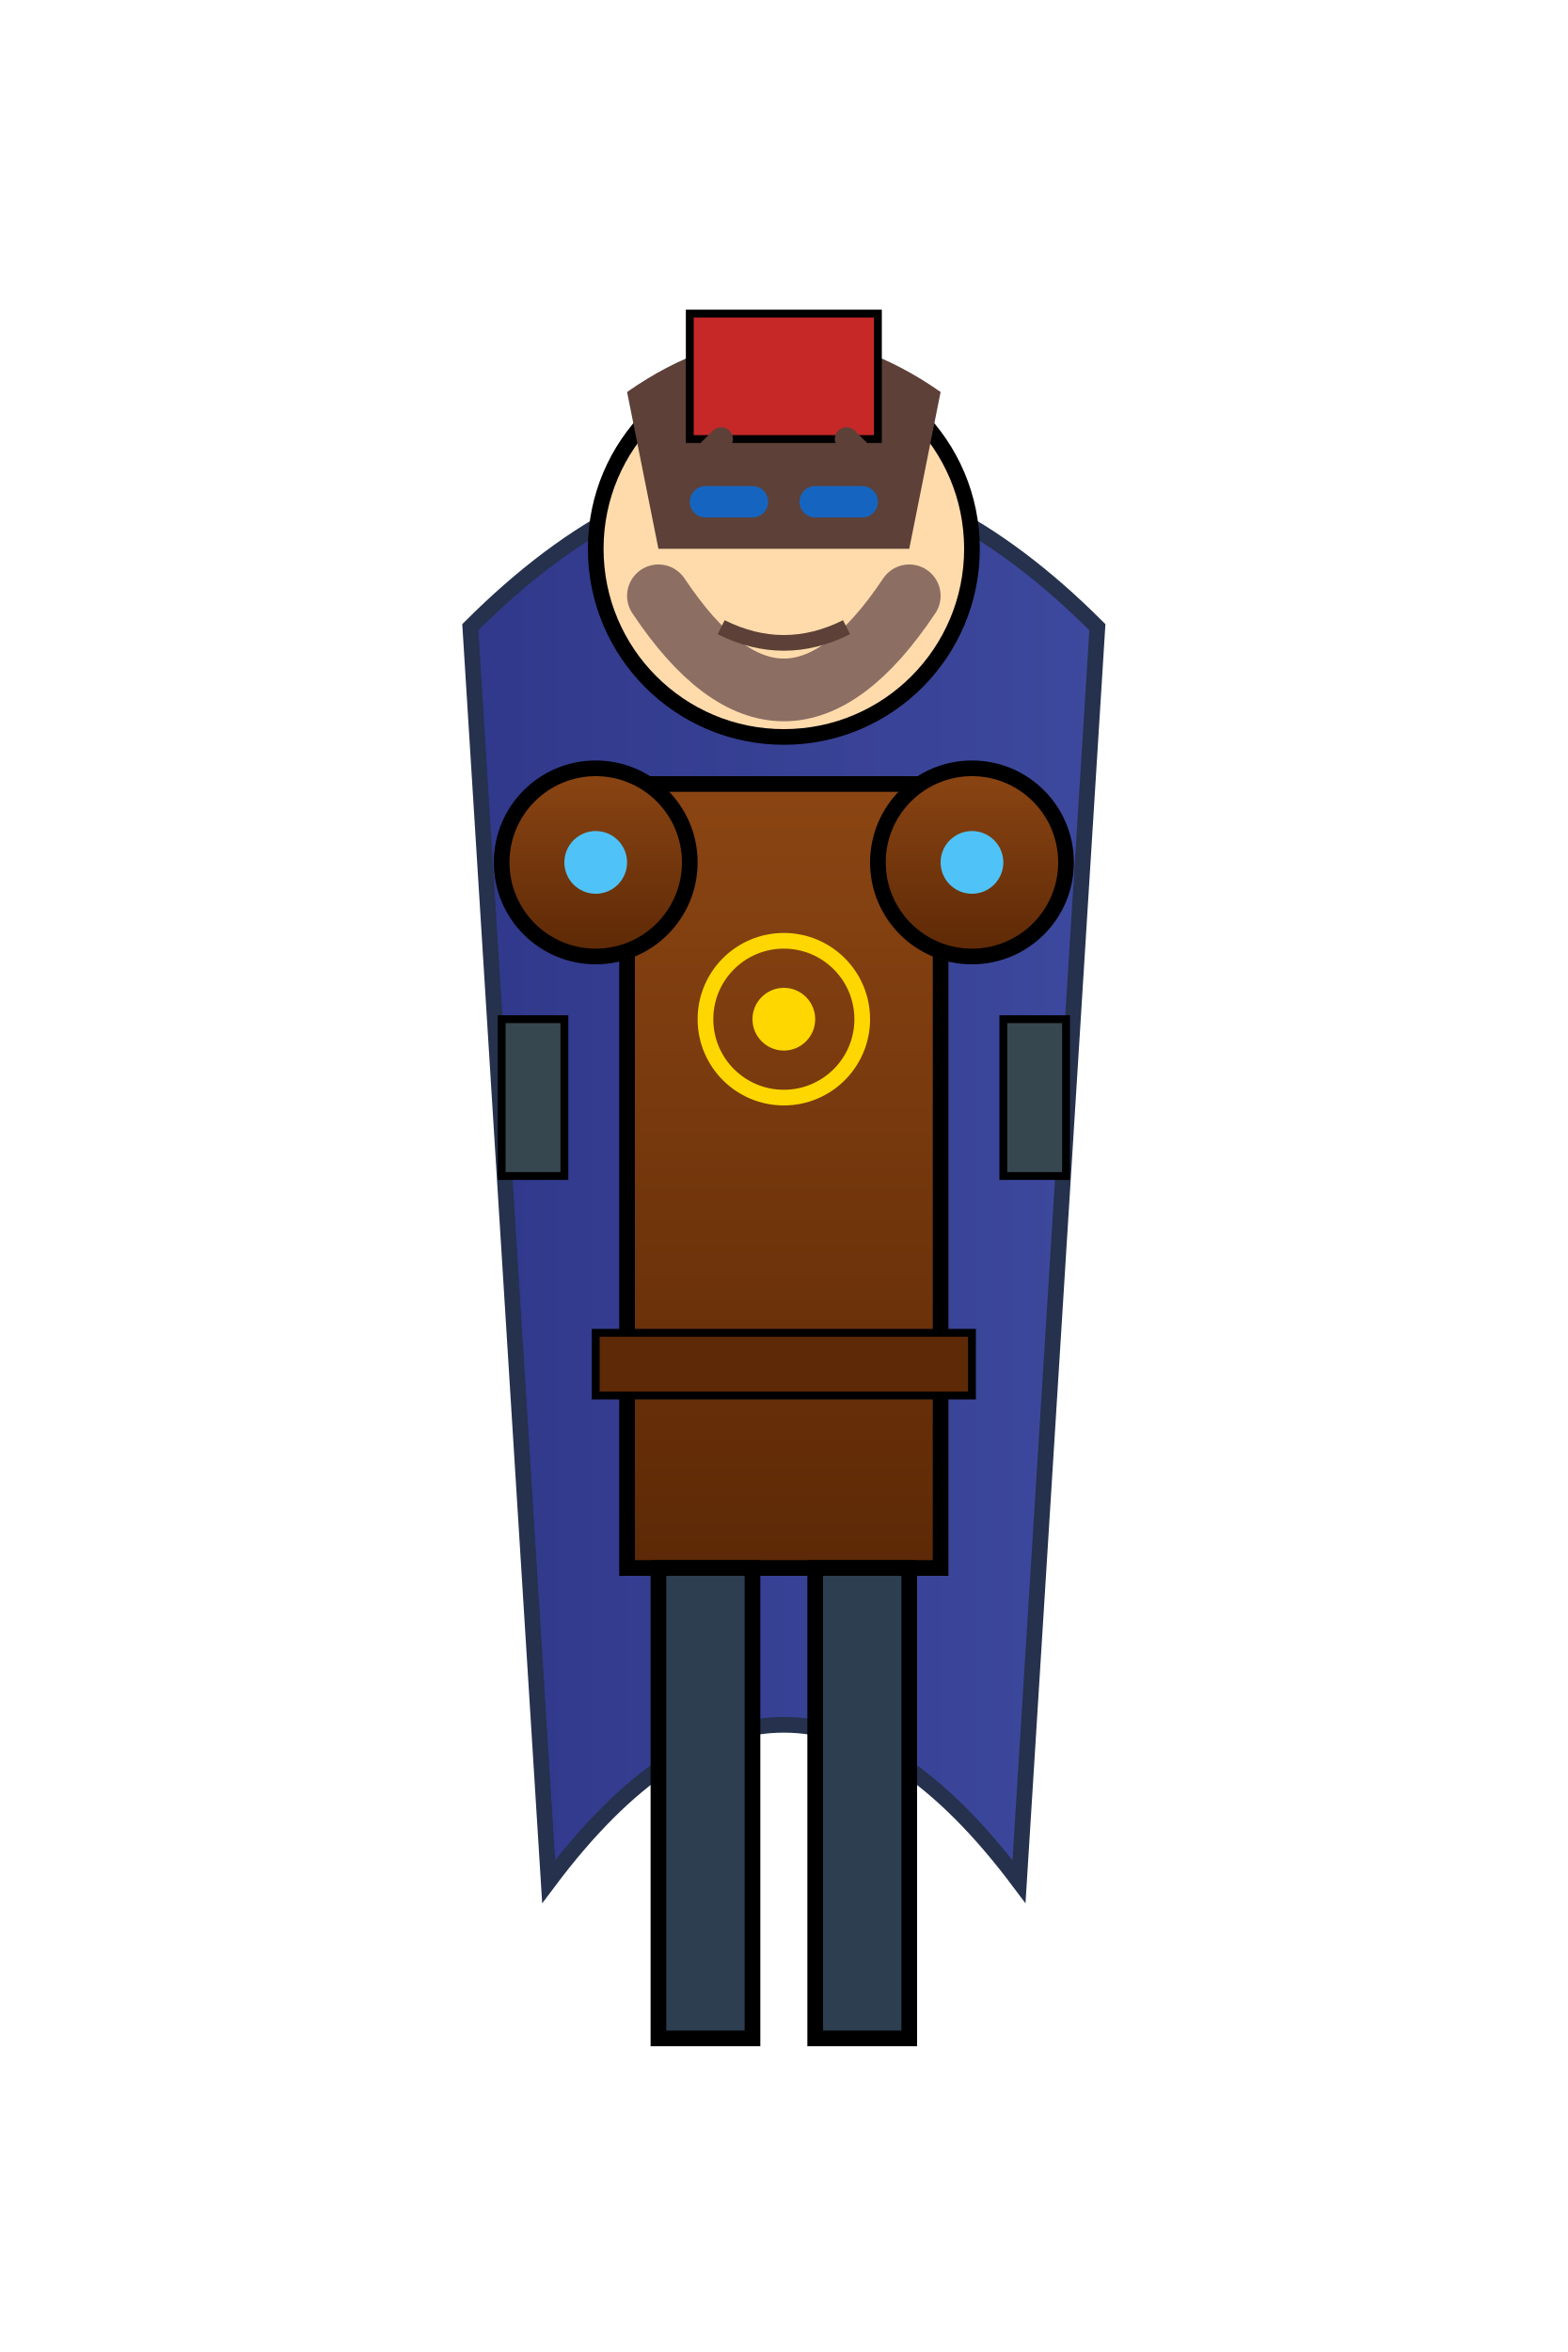
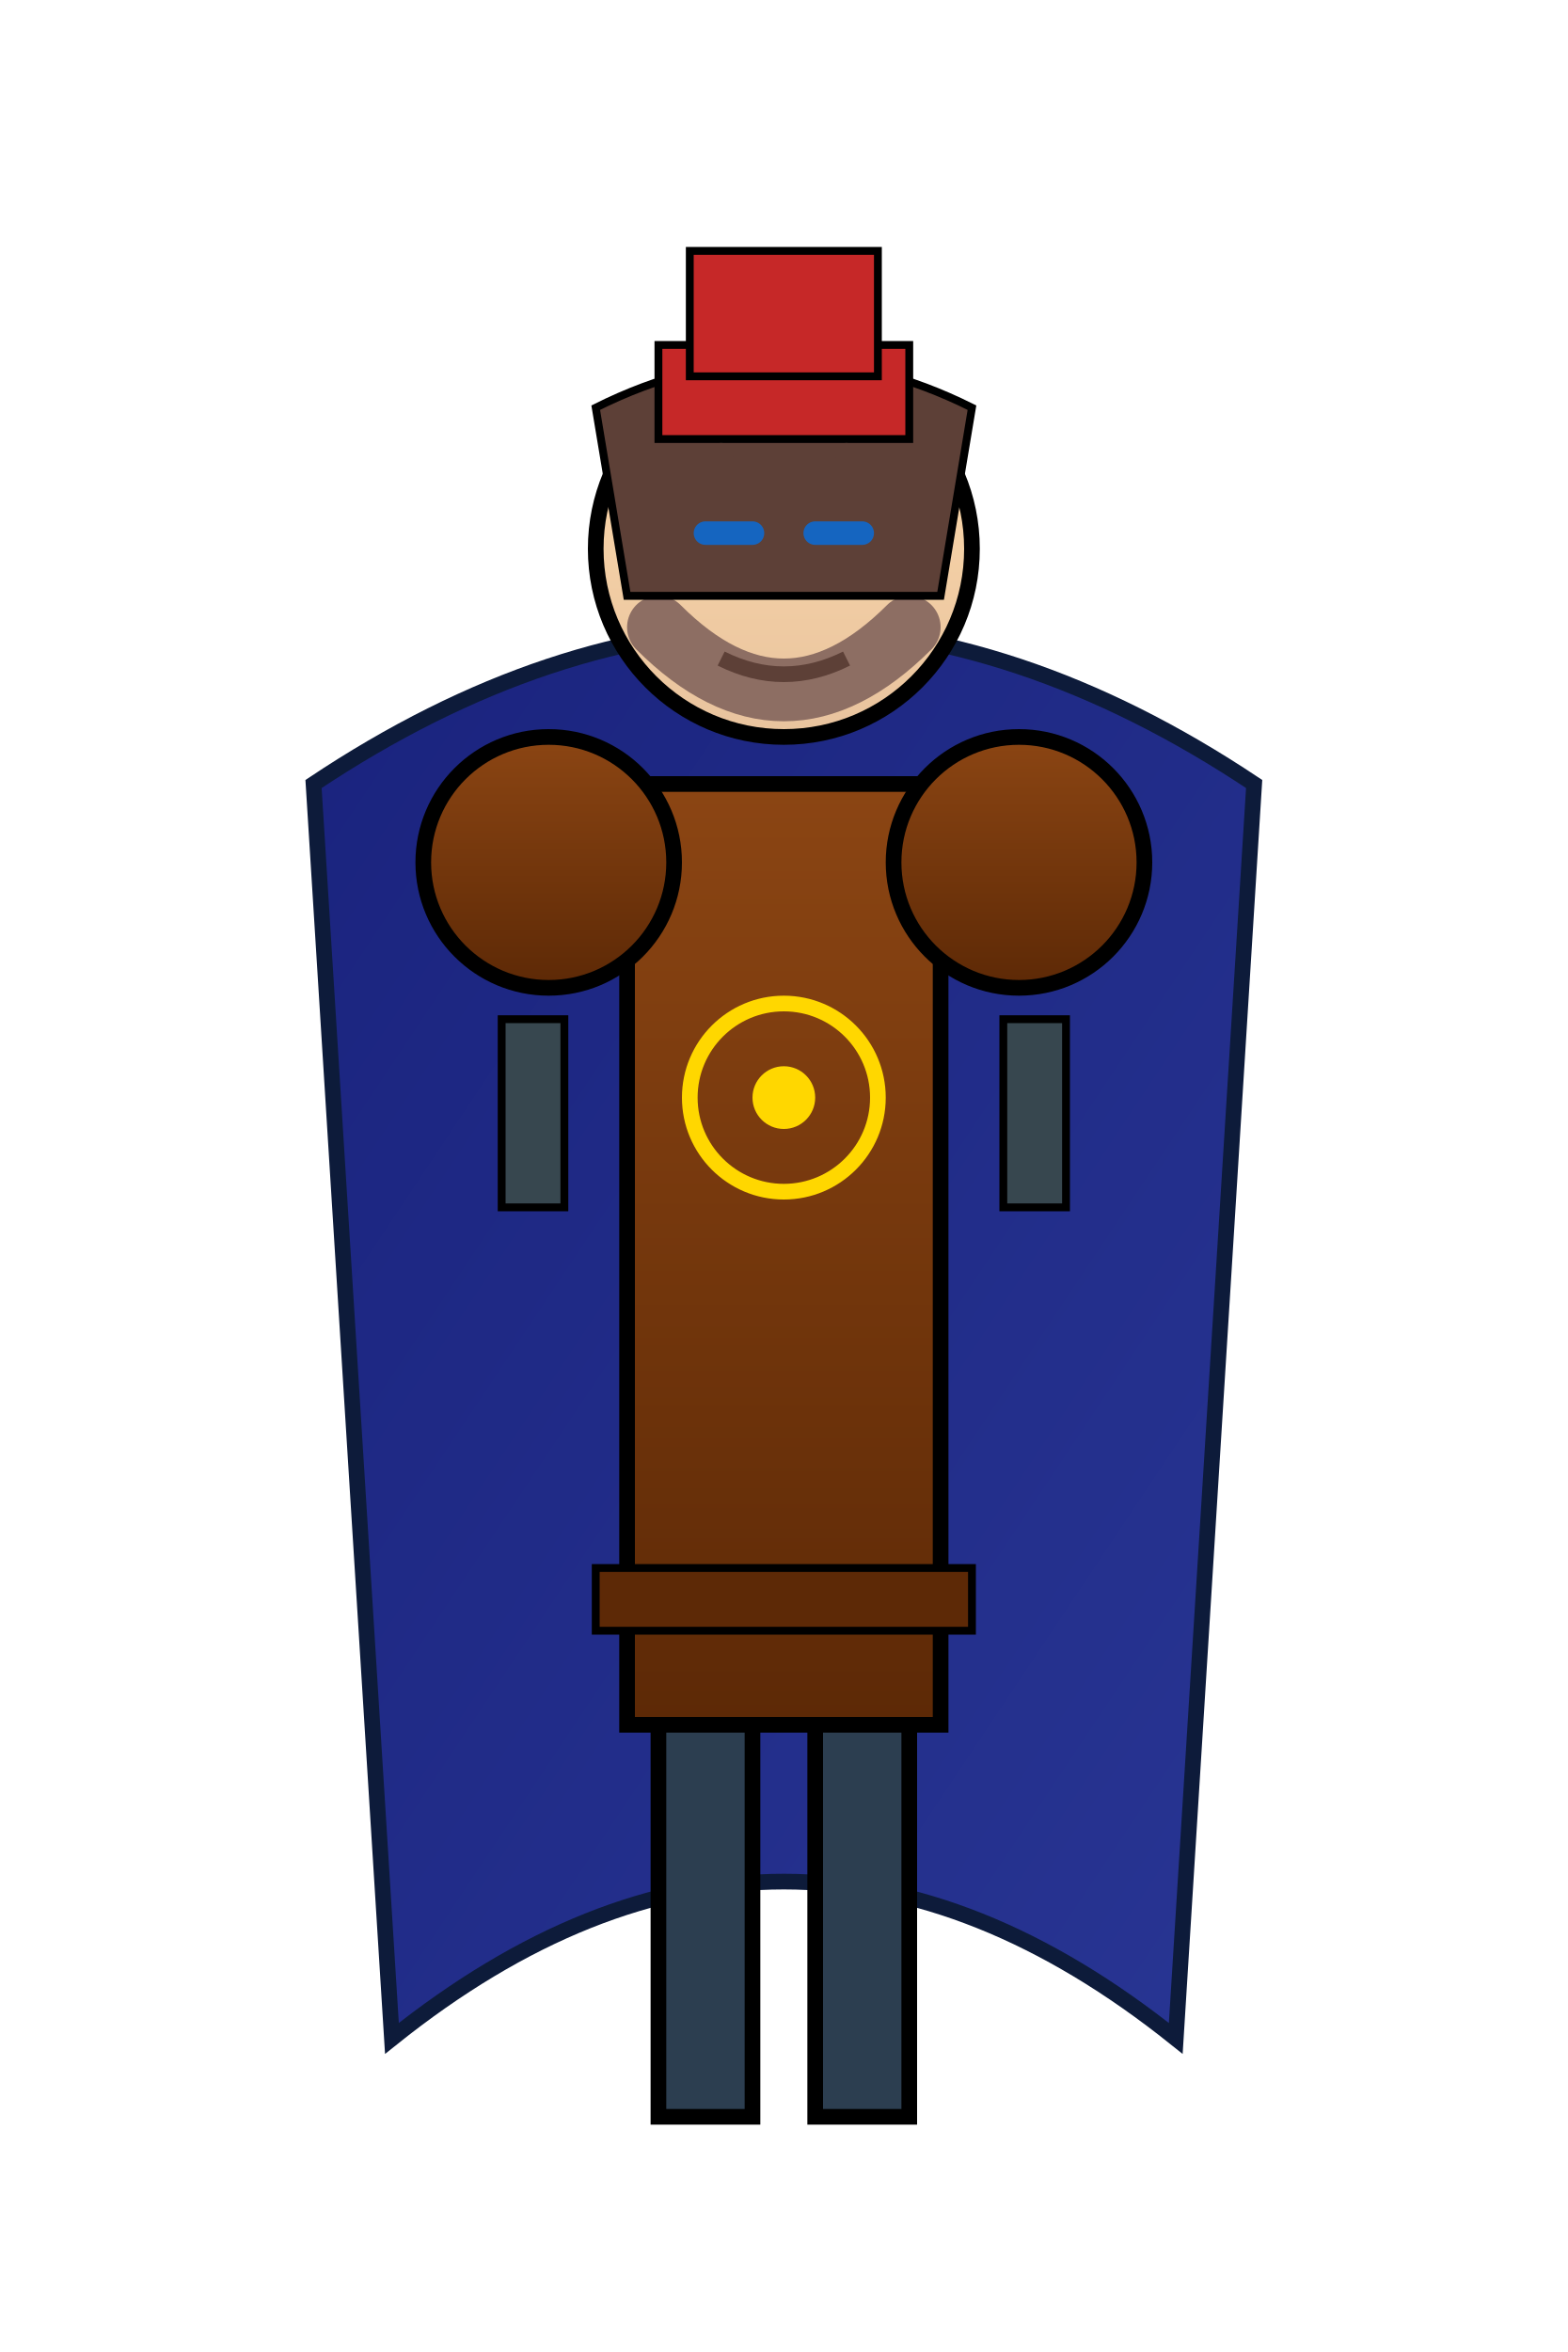
<svg xmlns="http://www.w3.org/2000/svg" width="200" height="300" viewBox="0 0 100 150">
  <defs>
-     <linearGradient id="simpleArmor" x1="0%" y1="0%" x2="0%" y2="100%">
+     <linearGradient id="bodyGradient" x1="0%" y1="0%" x2="0%" y2="100%">
      <stop offset="0%" stop-color="#8B4513" />
      <stop offset="100%" stop-color="#5D2906" />
    </linearGradient>
-     <linearGradient id="simpleCloak">
+     <linearGradient id="cloakGradient" x1="0%" y1="0%" x2="100%" y2="100%">
      <stop offset="0%" stop-color="#1A237E" />
      <stop offset="100%" stop-color="#283593" />
    </linearGradient>
+     <linearGradient id="skinGradient" x1="0%" y1="0%" x2="0%" y2="100%">
+       <stop offset="0%" stop-color="#FFDBAC" />
+       <stop offset="100%" stop-color="#E8C39E" />
+     </linearGradient>
  </defs>
-   <path d="M 30 40 Q 50 20 70 40 L 65 120 Q 50 100 35 120 Z" fill="url(#simpleCloak)" opacity="0.9" stroke="#0D1B3A" stroke-width="1" />
-   <rect x="40" y="50" width="20" height="50" fill="url(#simpleArmor)" stroke="#000" stroke-width="1" />
-   <circle cx="50" cy="35" r="12" fill="#FFDBAC" stroke="#000" stroke-width="1" />
-   <path d="M 42 38 Q 50 50 58 38" stroke="#8D6E63" stroke-width="4" stroke-linecap="round" fill="none" />
-   <path d="M 40 25 Q 50 18 60 25 L 58 35 L 42 35 Z" fill="#5D4037" />
-   <rect x="44" y="20" width="12" height="8" fill="#C62828" stroke="#000" stroke-width="0.5" />
-   <line x1="45" y1="32" x2="48" y2="32" stroke="#1565C0" stroke-width="2" stroke-linecap="round" />
-   <line x1="52" y1="32" x2="55" y2="32" stroke="#1565C0" stroke-width="2" stroke-linecap="round" />
-   <path d="M 44 30 L 46 28" stroke="#5D4037" stroke-width="1.5" stroke-linecap="round" />
-   <path d="M 56 30 L 54 28" stroke="#5D4037" stroke-width="1.5" stroke-linecap="round" />
-   <path d="M 46 40 Q 50 42 54 40" stroke="#5D4037" stroke-width="1" fill="none" />
-   <circle cx="38" cy="55" r="6" fill="url(#simpleArmor)" stroke="#000" stroke-width="1" />
-   <circle cx="62" cy="55" r="6" fill="url(#simpleArmor)" stroke="#000" stroke-width="1" />
-   <circle cx="50" cy="65" r="5" fill="none" stroke="#FFD700" stroke-width="1" />
-   <circle cx="50" cy="65" r="2" fill="#FFD700" />
-   <rect x="38" y="85" width="24" height="4" fill="#5D2906" stroke="#000" stroke-width="0.5" />
-   <rect x="42" y="100" width="6" height="30" fill="#2C3E50" stroke="#000" stroke-width="1" />
-   <rect x="52" y="100" width="6" height="30" fill="#2C3E50" stroke="#000" stroke-width="1" />
-   <rect x="32" y="65" width="4" height="10" fill="#37474F" stroke="#000" stroke-width="0.5" />
-   <rect x="64" y="65" width="4" height="10" fill="#37474F" stroke="#000" stroke-width="0.5" />
-   <circle cx="38" cy="55" r="2" fill="#4FC3F7" />
-   <circle cx="62" cy="55" r="2" fill="#4FC3F7" />
+   <path d="M 20 50             Q 50 30 80 50             L 75 130             Q 50 110 25 130             Z" fill="url(#cloakGradient)" stroke="#0D1B3A" stroke-width="1">
+     <animate attributeName="d" dur="4s" repeatCount="indefinite" values="M 20 50 Q 50 30 80 50 L 75 130 Q 50 110 25 130 Z;                      M 20 50 Q 50 28 80 50 L 75 130 Q 50 112 25 130 Z;                      M 20 50 Q 50 30 80 50 L 75 130 Q 50 110 25 130 Z" />
+   </path>
+   <rect x="40" y="50" width="20" height="60" fill="url(#bodyGradient)" stroke="#000" stroke-width="1">
+     <animate attributeName="height" values="60;58;60" dur="3s" repeatCount="indefinite" />
+     <animate attributeName="y" values="50;51;50" dur="3s" repeatCount="indefinite" />
+   </rect>
+   <rect x="42" y="110" width="6" height="25" fill="#2C3E50" stroke="#000" stroke-width="1">
+     <animate attributeName="height" values="25;23;25" dur="3s" repeatCount="indefinite" />
+     <animate attributeName="y" values="110;112;110" dur="3s" repeatCount="indefinite" />
+   </rect>
+   <rect x="52" y="110" width="6" height="25" fill="#2C3E50" stroke="#000" stroke-width="1">
+     <animate attributeName="height" values="25;27;25" dur="3s" repeatCount="indefinite" begin="1s" />
+     <animate attributeName="y" values="110;108;110" dur="3s" repeatCount="indefinite" begin="1s" />
+   </rect>
+   <circle cx="50" cy="35" r="12" fill="url(#skinGradient)" stroke="#000" stroke-width="1">
+     <animate attributeName="cy" values="35;34;35" dur="3s" repeatCount="indefinite" />
+   </circle>
+   <path d="M 42 40             Q 50 48 58 40" stroke="#8D6E63" stroke-width="4" stroke-linecap="round" fill="none">
+     <animate attributeName="d" dur="3s" repeatCount="indefinite" values="M 42 40 Q 50 48 58 40;                      M 42 40 Q 50 47 58 40;                      M 42 40 Q 50 48 58 40" />
+   </path>
+   <path d="M 38 26             Q 50 20 62 26             L 60 38             L 40 38             Z" fill="#5D4037" stroke="#000" stroke-width="0.5">
+     <animate attributeName="d" dur="4s" repeatCount="indefinite" values="M 38 26 Q 50 20 62 26 L 60 38 L 40 38 Z;                      M 38 25 Q 50 20 62 25 L 60 38 L 40 38 Z;                      M 38 26 Q 50 20 62 26 L 60 38 L 40 38 Z" />
+   </path>
+   <rect x="42" y="22" width="16" height="6" fill="#C62828" stroke="#000" stroke-width="0.5">
+     <animate attributeName="y" values="22;21;22" dur="3s" repeatCount="indefinite" />
+   </rect>
+   <rect x="44" y="16" width="12" height="8" fill="#C62828" stroke="#000" stroke-width="0.5">
+     <animate attributeName="height" values="8;7;8" dur="3s" repeatCount="indefinite" />
+     <animate attributeName="y" values="16;17;16" dur="3s" repeatCount="indefinite" />
+   </rect>
+   <line x1="45" y1="34" x2="48" y2="34" stroke="#1565C0" stroke-width="1.5" stroke-linecap="round">
+     <animate attributeName="y1" values="34;33.5;34" dur="2s" repeatCount="indefinite" />
+     <animate attributeName="y2" values="34;33.5;34" dur="2s" repeatCount="indefinite" />
+   </line>
+   <line x1="52" y1="34" x2="55" y2="34" stroke="#1565C0" stroke-width="1.5" stroke-linecap="round">
+     <animate attributeName="y1" values="34;34.5;34" dur="2s" repeatCount="indefinite" begin="1s" />
+     <animate attributeName="y2" values="34;34.5;34" dur="2s" repeatCount="indefinite" begin="1s" />
+   </line>
+   <path d="M 44 31 L 46 29" stroke="#5D4037" stroke-width="1.5" stroke-linecap="round">
+     <animate attributeName="d" dur="3s" repeatCount="indefinite" values="M 44 31 L 46 29;                      M 44 30.5 L 46 28.5;                      M 44 31 L 46 29" />
+   </path>
+   <path d="M 56 31 L 54 29" stroke="#5D4037" stroke-width="1.5" stroke-linecap="round">
+     <animate attributeName="d" dur="3s" repeatCount="indefinite" values="M 56 31 L 54 29;                      M 56 30.5 L 54 28.5;                      M 56 31 L 54 29" />
+   </path>
+   <path d="M 46 42 Q 50 44 54 42" stroke="#5D4037" stroke-width="1" fill="none">
+     <animate attributeName="d" dur="4s" repeatCount="indefinite" values="M 46 42 Q 50 44 54 42;                      M 46 42.2 Q 50 43.8 54 42.2;                      M 46 42 Q 50 44 54 42" />
+   </path>
+   <circle cx="35" cy="55" r="8" fill="url(#bodyGradient)" stroke="#000" stroke-width="1">
+     <animate attributeName="cy" values="55;54;55" dur="3s" repeatCount="indefinite" />
+   </circle>
+   <circle cx="65" cy="55" r="8" fill="url(#bodyGradient)" stroke="#000" stroke-width="1">
+     <animate attributeName="cy" values="55;56;55" dur="3s" repeatCount="indefinite" begin="1.5s" />
+   </circle>
+   <rect x="32" y="65" width="4" height="12" fill="#37474F" stroke="#000" stroke-width="0.5">
+     <animate attributeName="y" values="65;64;65" dur="2.5s" repeatCount="indefinite" />
+   </rect>
+   <rect x="64" y="65" width="4" height="12" fill="#37474F" stroke="#000" stroke-width="0.5">
+     <animate attributeName="y" values="65;66;65" dur="2.5s" repeatCount="indefinite" begin="1s" />
+   </rect>
+   <circle cx="50" cy="70" r="6" fill="none" stroke="#FFD700" stroke-width="1">
+     <animate attributeName="r" values="6;5.5;6" dur="3s" repeatCount="indefinite" />
+   </circle>
+   <circle cx="50" cy="70" r="2" fill="#FFD700">
+     <animate attributeName="r" values="2;2.5;2" dur="2s" repeatCount="indefinite" />
+   </circle>
+   <rect x="38" y="100" width="24" height="4" fill="#5D2906" stroke="#000" stroke-width="0.5">
+     <animate attributeName="width" values="24;23;24" dur="3s" repeatCount="indefinite" />
+     <animate attributeName="x" values="38;38.5;38" dur="3s" repeatCount="indefinite" />
+   </rect>
</svg>
